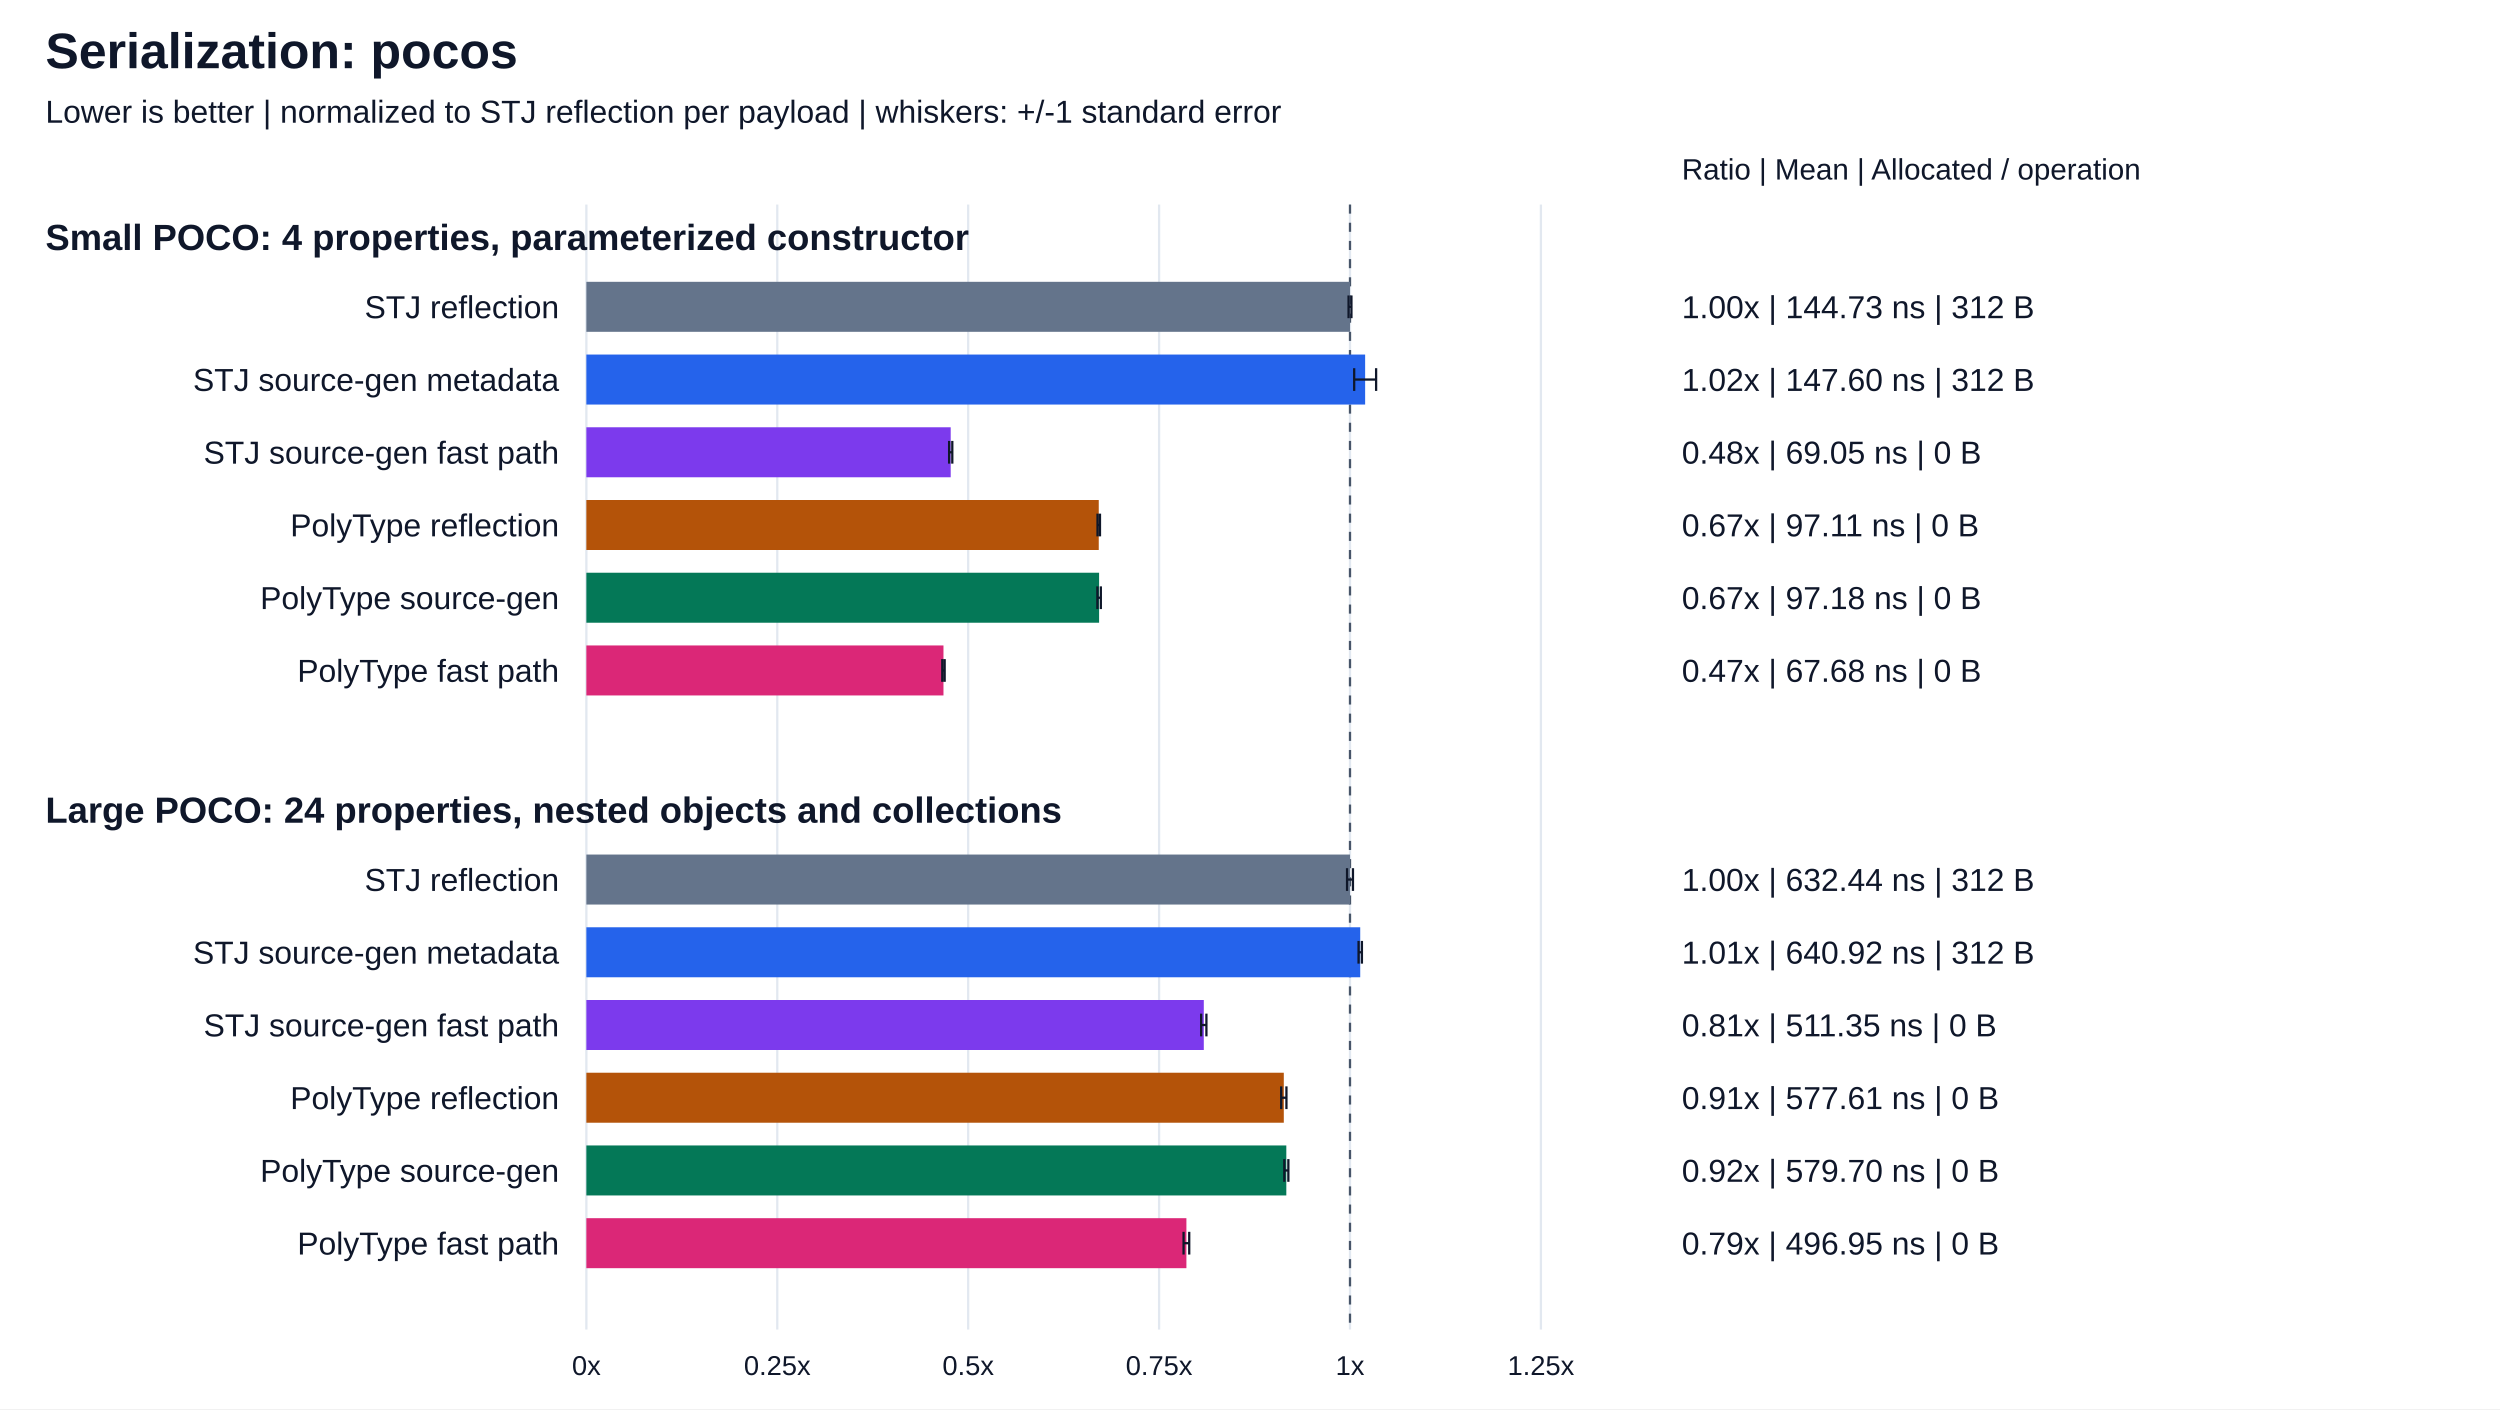
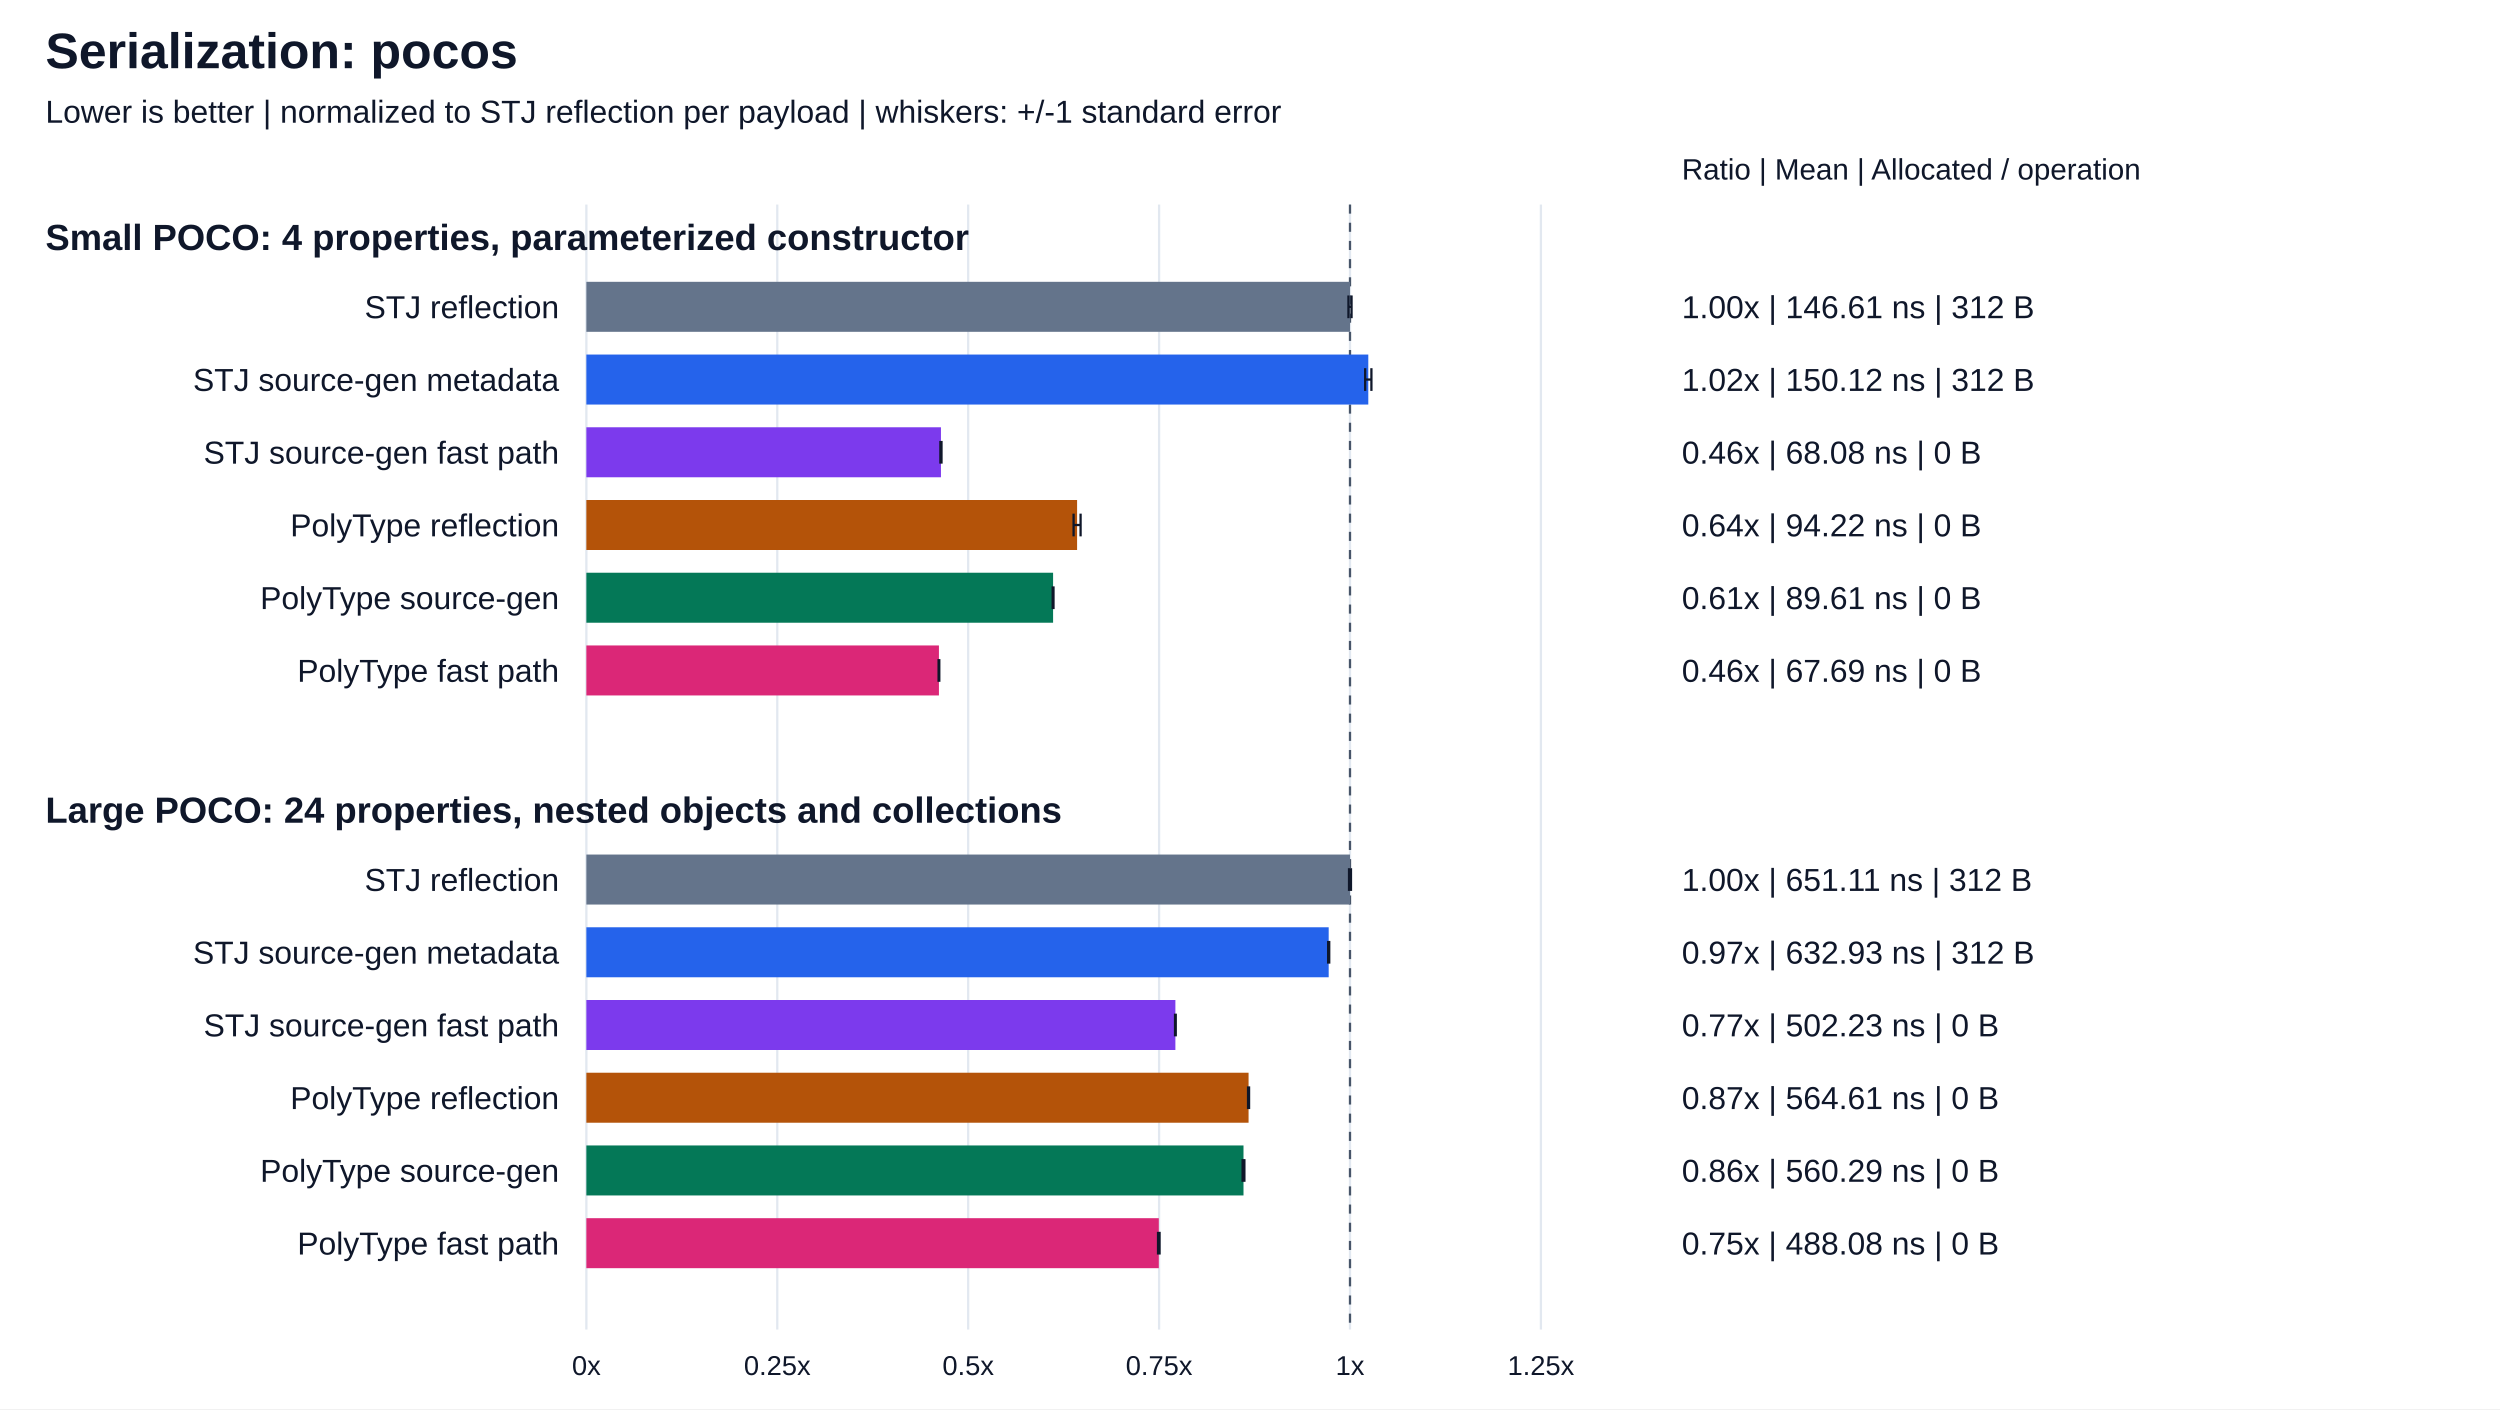
<svg xmlns="http://www.w3.org/2000/svg" width="1100" height="620" viewBox="0 0 1100 620" role="img" aria-labelledby="title desc">
  <rect width="100%" height="100%" fill="#ffffff" />
  <g font-family="Arial, sans-serif" font-size="14" fill="#0f172a">
    <text x="20" y="30" font-size="22" font-weight="bold">Serialization: pocos</text>
    <text x="20" y="54">Lower is better | normalized to STJ reflection per payload | whiskers: +/-1 standard error</text>
    <text x="740" y="79" font-size="13">Ratio | Mean | Allocated / operation</text>
    <line x1="258.00" y1="90" x2="258.00" y2="585" stroke="#e2e8f0" />
    <text x="258.00" y="605" text-anchor="middle" font-size="12">0x</text>
    <line x1="342.00" y1="90" x2="342.00" y2="585" stroke="#e2e8f0" />
    <text x="342.00" y="605" text-anchor="middle" font-size="12">0.25x</text>
    <line x1="426.00" y1="90" x2="426.00" y2="585" stroke="#e2e8f0" />
    <text x="426.00" y="605" text-anchor="middle" font-size="12">0.5x</text>
    <line x1="510.00" y1="90" x2="510.00" y2="585" stroke="#e2e8f0" />
    <text x="510.00" y="605" text-anchor="middle" font-size="12">0.75x</text>
    <line x1="594.00" y1="90" x2="594.00" y2="585" stroke="#e2e8f0" />
    <text x="594.00" y="605" text-anchor="middle" font-size="12">1x</text>
    <line x1="678.00" y1="90" x2="678.00" y2="585" stroke="#e2e8f0" />
    <text x="678.00" y="605" text-anchor="middle" font-size="12">1.25x</text>
    <line x1="594.00" y1="90" x2="594.00" y2="585" stroke="#475569" stroke-dasharray="4 4" />
    <text x="20" y="110" font-weight="bold" font-size="16">Small POCO: 4 properties, parameterized constructor</text>
    <text x="246" y="140" text-anchor="end">STJ reflection</text>
    <rect x="258" y="124" width="336.00" height="22" fill="#64748b" />
-     <path d="M 593.37 135 H 594.63 M 593.37 130 V 140 M 594.63 130 V 140" stroke="#0f172a" fill="none" />
-     <text x="740" y="140">1.00x | 144.73 ns | 312 B</text>
+     <path d="M 593.32 135 H 594.68 M 593.32 130 V 140 M 594.68 130 V 140" stroke="#0f172a" fill="none" />
+     <text x="740" y="140">1.00x | 146.61 ns | 312 B</text>
    <text x="246" y="172" text-anchor="end">STJ source-gen metadata</text>
-     <rect x="258" y="156" width="342.66" height="22" fill="#2563eb" />
-     <path d="M 595.84 167 H 605.49 M 595.84 162 V 172 M 605.49 162 V 172" stroke="#0f172a" fill="none" />
-     <text x="740" y="172">1.02x | 147.60 ns | 312 B</text>
+     <rect x="258" y="156" width="344.05" height="22" fill="#2563eb" />
+     <path d="M 600.67 167 H 603.42 M 600.67 162 V 172 M 603.42 162 V 172" stroke="#0f172a" fill="none" />
+     <text x="740" y="172">1.02x | 150.12 ns | 312 B</text>
    <text x="246" y="204" text-anchor="end">STJ source-gen fast path</text>
-     <rect x="258" y="188" width="160.31" height="22" fill="#7c3aed" />
-     <path d="M 417.61 199 H 419.01 M 417.61 194 V 204 M 419.01 194 V 204" stroke="#0f172a" fill="none" />
-     <text x="740" y="204">0.48x | 69.05 ns | 0 B</text>
+     <rect x="258" y="188" width="156.02" height="22" fill="#7c3aed" />
+     <path d="M 413.77 199 H 414.26 M 413.77 194 V 204 M 414.26 194 V 204" stroke="#0f172a" fill="none" />
+     <text x="740" y="204">0.46x | 68.08 ns | 0 B</text>
    <text x="246" y="236" text-anchor="end">PolyType reflection</text>
-     <rect x="258" y="220" width="225.45" height="22" fill="#b45309" />
-     <path d="M 482.91 231 H 483.99 M 482.91 226 V 236 M 483.99 226 V 236" stroke="#0f172a" fill="none" />
-     <text x="740" y="236">0.67x | 97.11 ns | 0 B</text>
+     <rect x="258" y="220" width="215.92" height="22" fill="#b45309" />
+     <path d="M 472.38 231 H 475.46 M 472.38 226 V 236 M 475.46 226 V 236" stroke="#0f172a" fill="none" />
+     <text x="740" y="236">0.64x | 94.22 ns | 0 B</text>
    <text x="246" y="268" text-anchor="end">PolyType source-gen</text>
-     <rect x="258" y="252" width="225.60" height="22" fill="#047857" />
-     <path d="M 482.84 263 H 484.37 M 482.84 258 V 268 M 484.37 258 V 268" stroke="#0f172a" fill="none" />
-     <text x="740" y="268">0.67x | 97.18 ns | 0 B</text>
+     <rect x="258" y="252" width="205.36" height="22" fill="#047857" />
+     <path d="M 463.18 263 H 463.54 M 463.18 258 V 268 M 463.54 258 V 268" stroke="#0f172a" fill="none" />
+     <text x="740" y="268">0.61x | 89.61 ns | 0 B</text>
    <text x="246" y="300" text-anchor="end">PolyType fast path</text>
-     <rect x="258" y="284" width="157.13" height="22" fill="#db2777" />
-     <path d="M 414.60 295 H 415.65 M 414.60 290 V 300 M 415.65 290 V 300" stroke="#0f172a" fill="none" />
-     <text x="740" y="300">0.47x | 67.68 ns | 0 B</text>
+     <rect x="258" y="284" width="155.13" height="22" fill="#db2777" />
+     <path d="M 412.98 295 H 413.29 M 412.98 290 V 300 M 413.29 290 V 300" stroke="#0f172a" fill="none" />
+     <text x="740" y="300">0.46x | 67.69 ns | 0 B</text>
    <text x="20" y="362" font-weight="bold" font-size="16">Large POCO: 24 properties, nested objects and collections</text>
    <text x="246" y="392" text-anchor="end">STJ reflection</text>
    <rect x="258" y="376" width="336.00" height="22" fill="#64748b" />
-     <path d="M 592.70 387 H 595.30 M 592.70 382 V 392 M 595.30 382 V 392" stroke="#0f172a" fill="none" />
-     <text x="740" y="392">1.00x | 632.44 ns | 312 B</text>
+     <path d="M 593.57 387 H 594.43 M 593.57 382 V 392 M 594.43 382 V 392" stroke="#0f172a" fill="none" />
+     <text x="740" y="392">1.00x | 651.11 ns | 312 B</text>
    <text x="246" y="424" text-anchor="end">STJ source-gen metadata</text>
-     <rect x="258" y="408" width="340.50" height="22" fill="#2563eb" />
-     <path d="M 597.77 419 H 599.24 M 597.77 414 V 424 M 599.24 414 V 424" stroke="#0f172a" fill="none" />
-     <text x="740" y="424">1.01x | 640.92 ns | 312 B</text>
+     <rect x="258" y="408" width="326.62" height="22" fill="#2563eb" />
+     <path d="M 584.38 419 H 584.86 M 584.38 414 V 424 M 584.86 414 V 424" stroke="#0f172a" fill="none" />
+     <text x="740" y="424">0.97x | 632.93 ns | 312 B</text>
    <text x="246" y="456" text-anchor="end">STJ source-gen fast path</text>
-     <rect x="258" y="440" width="271.67" height="22" fill="#7c3aed" />
-     <path d="M 528.51 451 H 530.82 M 528.51 446 V 456 M 530.82 446 V 456" stroke="#0f172a" fill="none" />
-     <text x="740" y="456">0.81x | 511.35 ns | 0 B</text>
+     <rect x="258" y="440" width="259.17" height="22" fill="#7c3aed" />
+     <path d="M 517.01 451 H 517.33 M 517.01 446 V 456 M 517.33 446 V 456" stroke="#0f172a" fill="none" />
+     <text x="740" y="456">0.77x | 502.23 ns | 0 B</text>
    <text x="246" y="488" text-anchor="end">PolyType reflection</text>
-     <rect x="258" y="472" width="306.87" height="22" fill="#b45309" />
-     <path d="M 563.72 483 H 566.03 M 563.72 478 V 488 M 566.03 478 V 488" stroke="#0f172a" fill="none" />
-     <text x="740" y="488">0.91x | 577.61 ns | 0 B</text>
+     <rect x="258" y="472" width="291.37" height="22" fill="#b45309" />
+     <path d="M 549.14 483 H 549.59 M 549.14 478 V 488 M 549.59 478 V 488" stroke="#0f172a" fill="none" />
+     <text x="740" y="488">0.87x | 564.61 ns | 0 B</text>
    <text x="246" y="520" text-anchor="end">PolyType source-gen</text>
-     <rect x="258" y="504" width="307.98" height="22" fill="#047857" />
-     <path d="M 565.09 515 H 566.88 M 565.09 510 V 520 M 566.88 510 V 520" stroke="#0f172a" fill="none" />
-     <text x="740" y="520">0.92x | 579.70 ns | 0 B</text>
+     <rect x="258" y="504" width="289.14" height="22" fill="#047857" />
+     <path d="M 546.74 515 H 547.53 M 546.74 510 V 520 M 547.53 510 V 520" stroke="#0f172a" fill="none" />
+     <text x="740" y="520">0.86x | 560.29 ns | 0 B</text>
    <text x="246" y="552" text-anchor="end">PolyType fast path</text>
-     <rect x="258" y="536" width="264.02" height="22" fill="#db2777" />
-     <path d="M 520.77 547 H 523.26 M 520.77 542 V 552 M 523.26 542 V 552" stroke="#0f172a" fill="none" />
-     <text x="740" y="552">0.79x | 496.95 ns | 0 B</text>
+     <rect x="258" y="536" width="251.87" height="22" fill="#db2777" />
+     <path d="M 509.53 547 H 510.21 M 509.53 542 V 552 M 510.21 542 V 552" stroke="#0f172a" fill="none" />
+     <text x="740" y="552">0.75x | 488.08 ns | 0 B</text>
  </g>
</svg>
